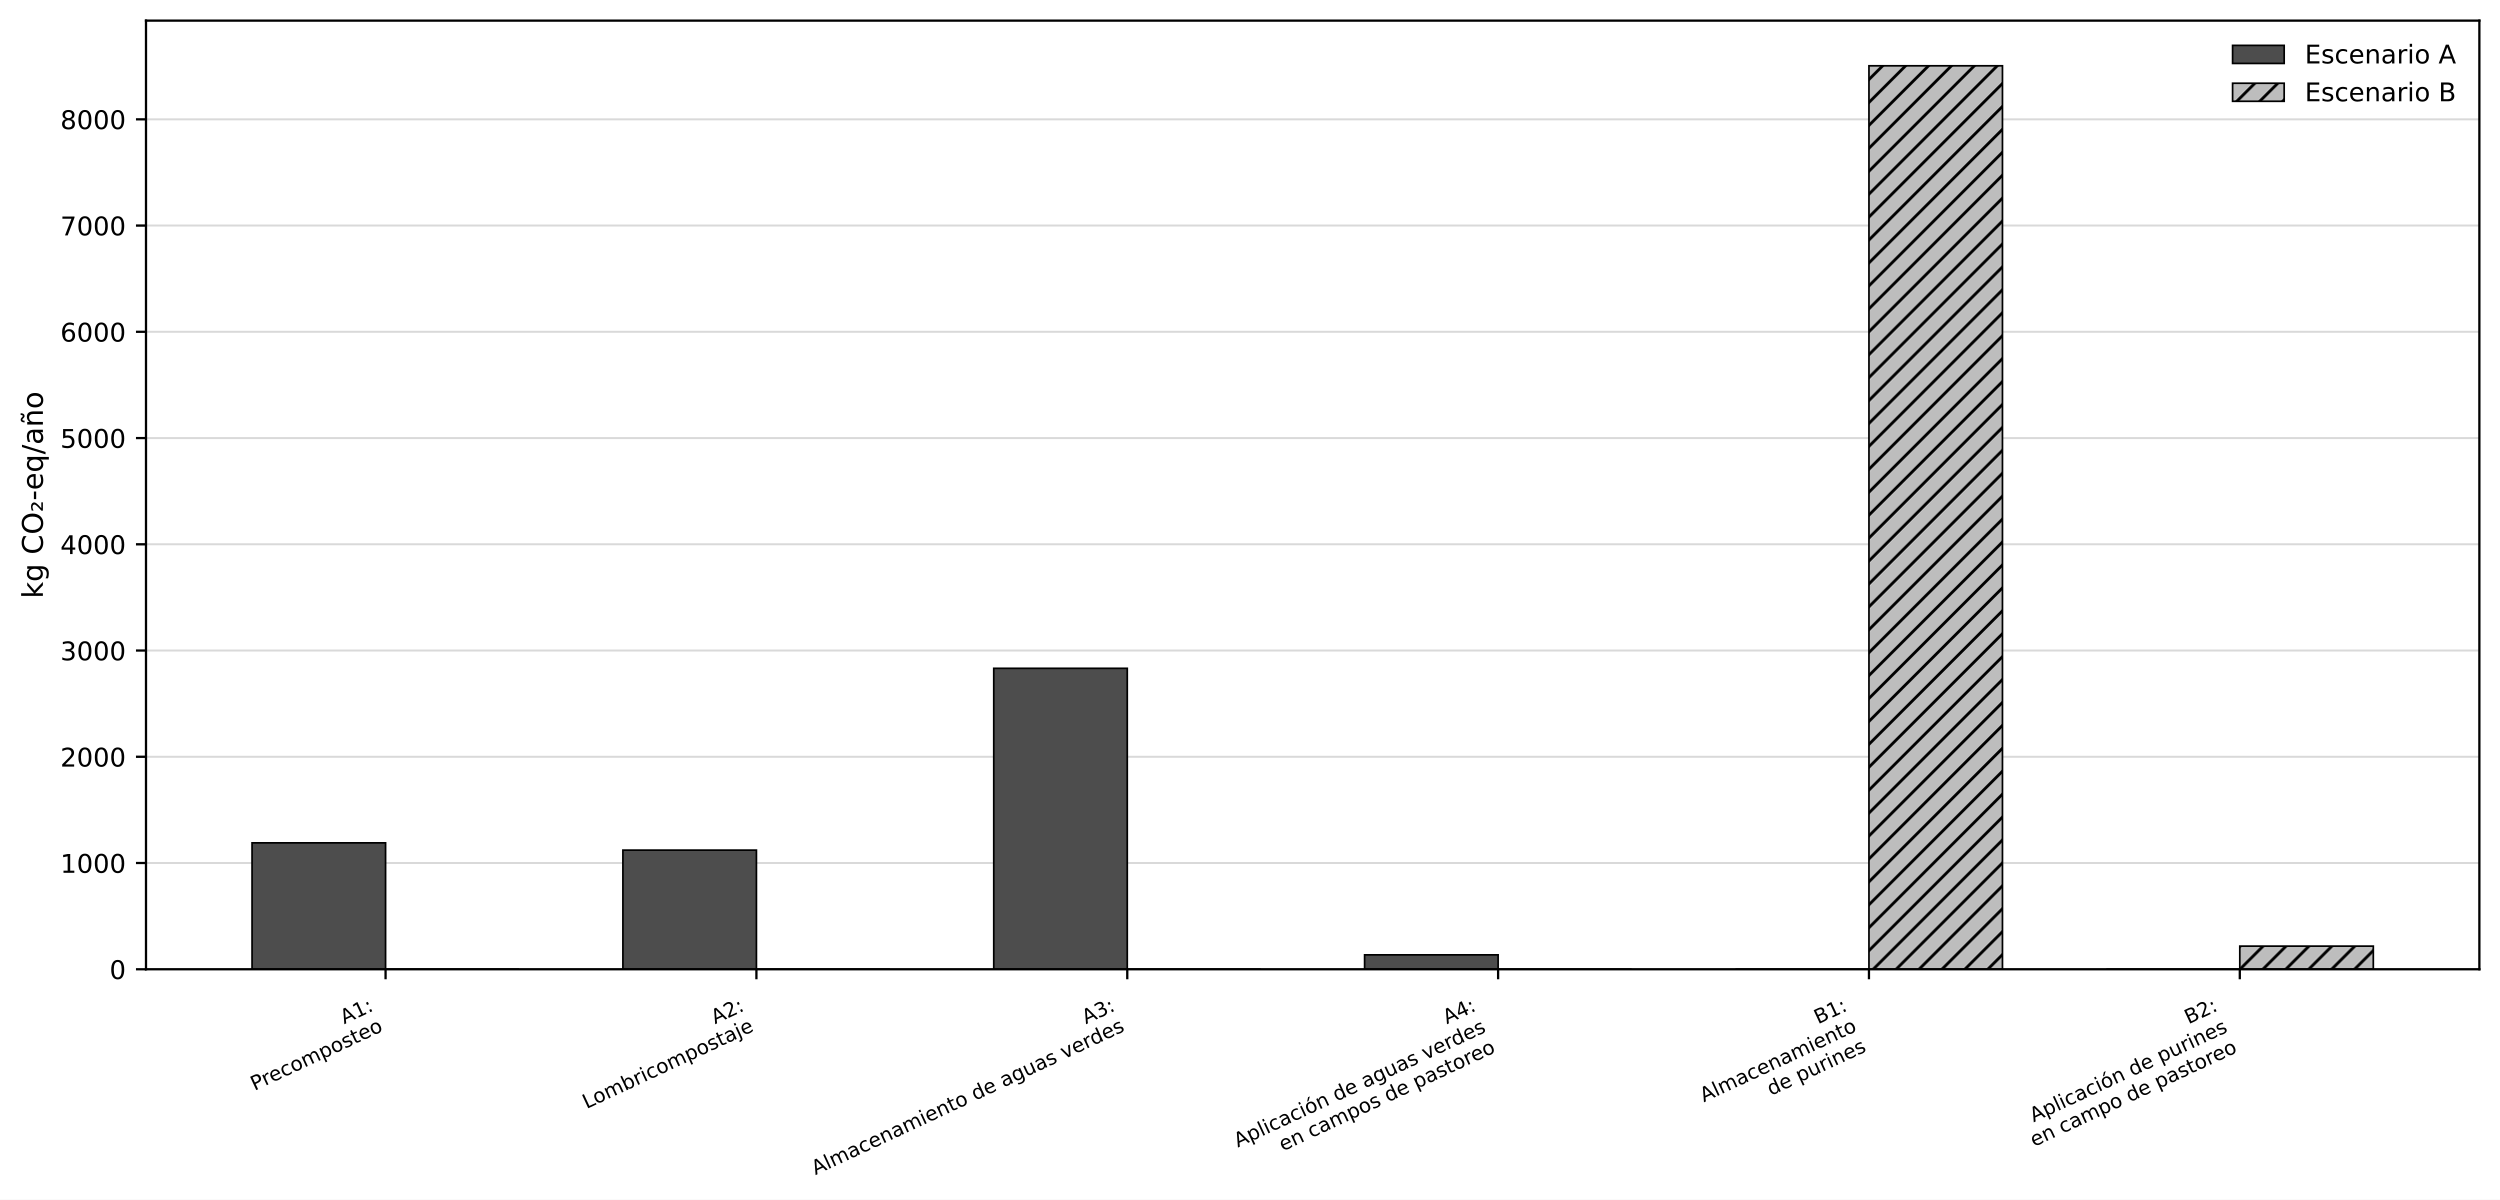
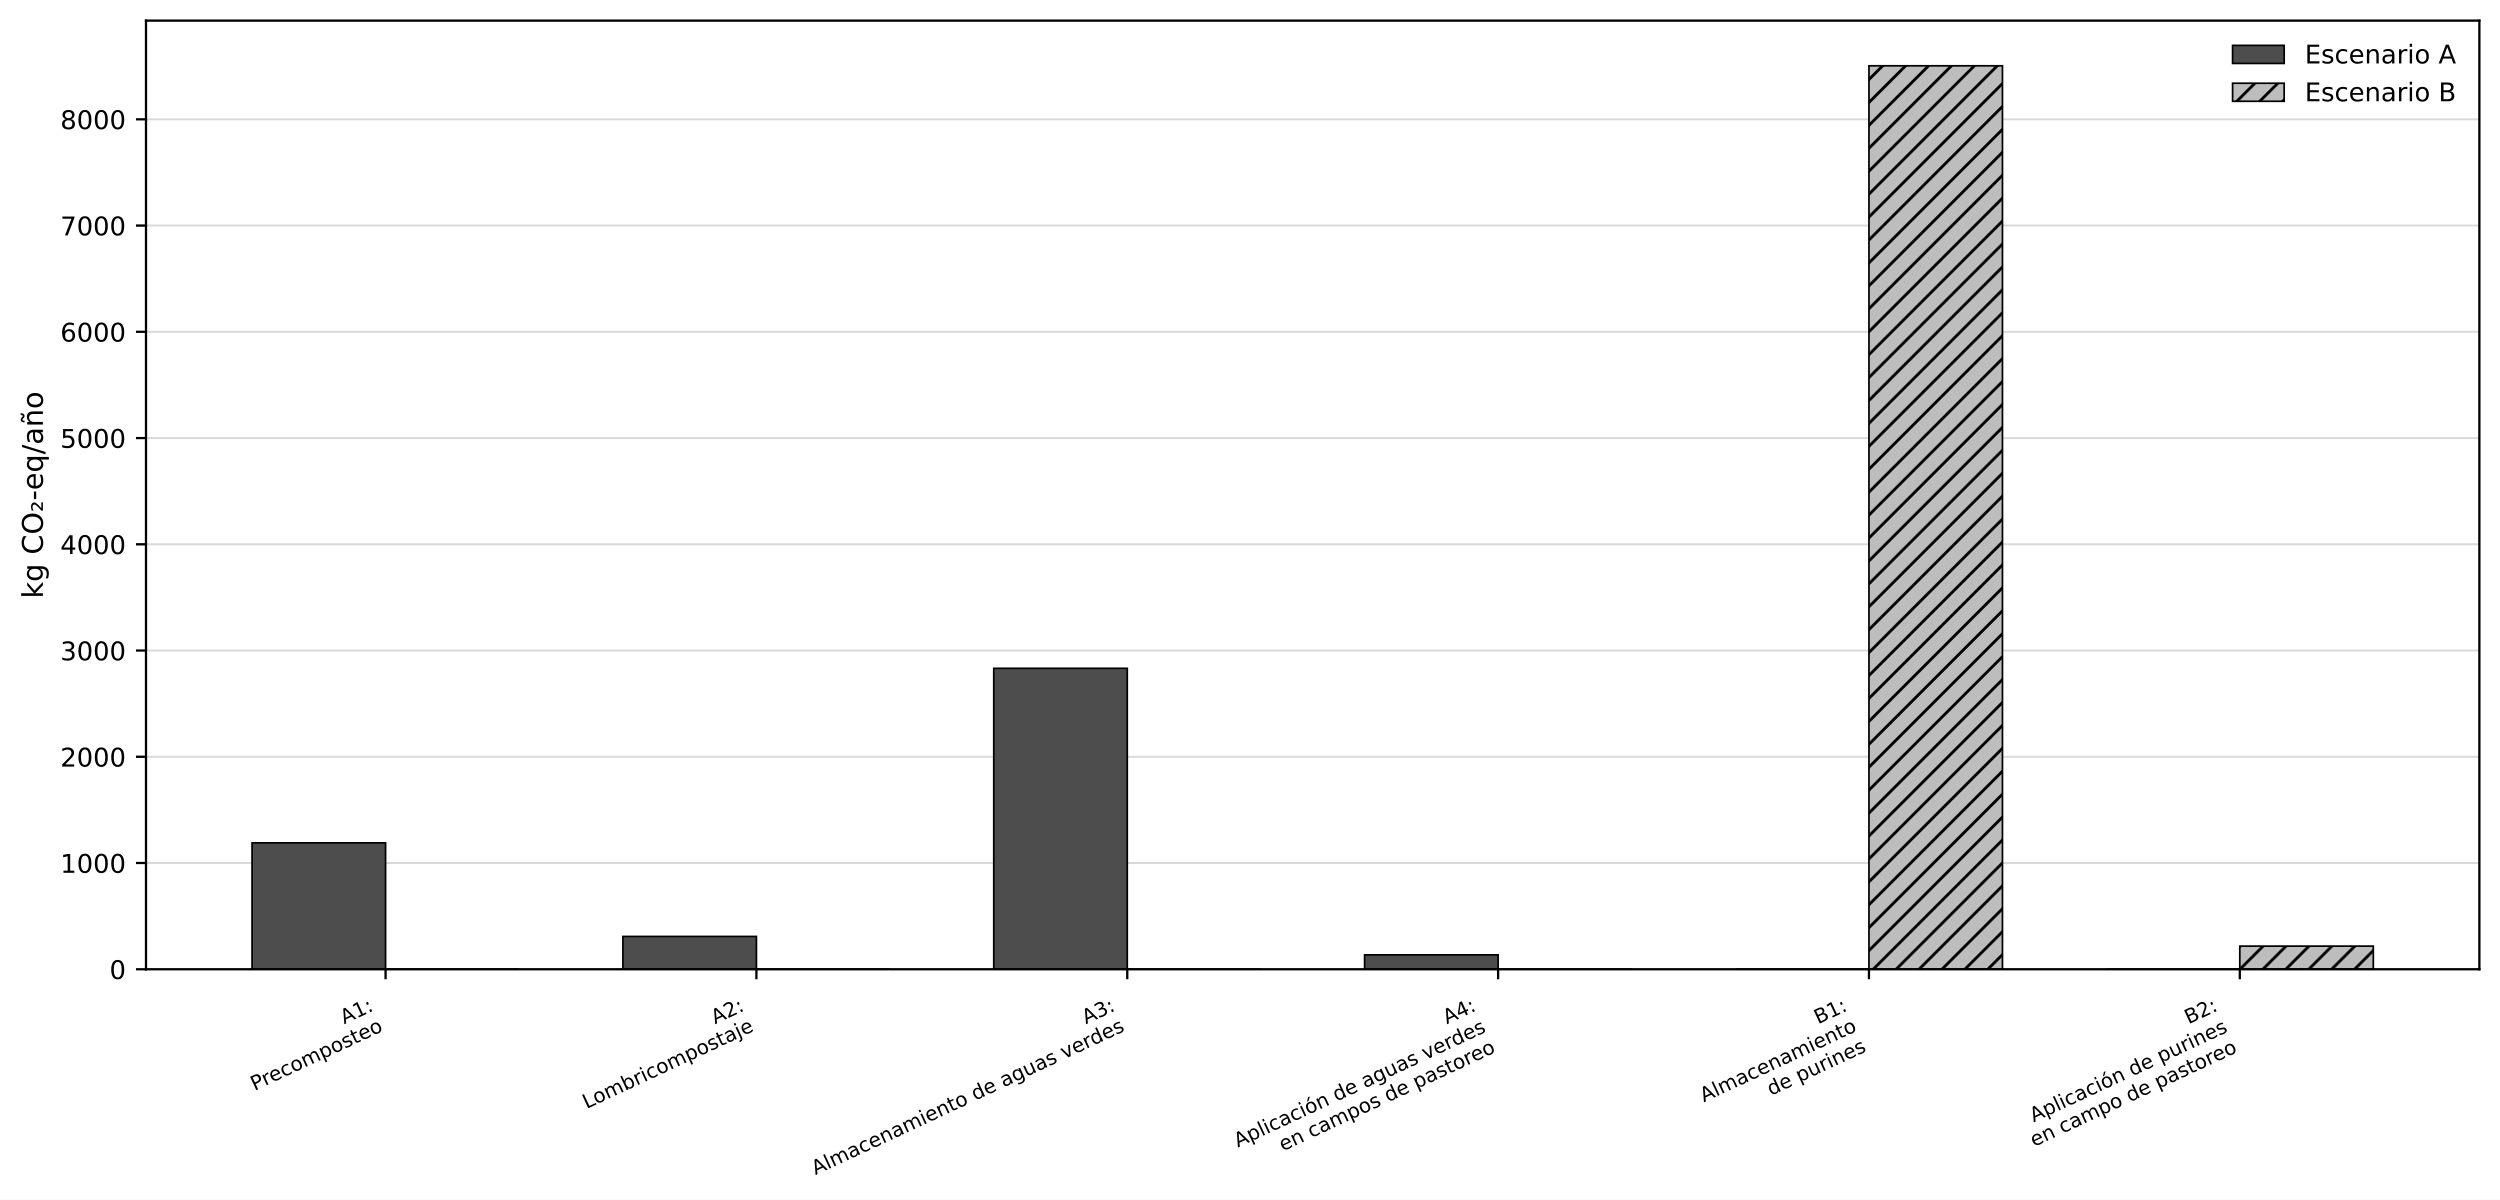
<svg xmlns="http://www.w3.org/2000/svg" xmlns:xlink="http://www.w3.org/1999/xlink" width="872.48pt" height="418.665pt" viewBox="0 0 872.48 418.665" version="1.1">
  <defs>
    <style type="text/css">*{stroke-linejoin: round; stroke-linecap: butt}</style>
  </defs>
  <g id="figure_1">
    <g id="patch_1">
      <path d="M 0 418.665 L 872.48 418.665 L 872.48 0 L 0 0 z " style="fill: #ffffff" />
    </g>
    <g id="axes_1">
      <g id="patch_2">
        <path d="M 50.953 338.264 L 865.28 338.264 L 865.28 7.2 L 50.953 7.2 z " style="fill: #ffffff" />
      </g>
      <g id="matplotlib.axis_1">
        <g id="xtick_1">
          <g id="line2d_1">
            <defs>
              <path id="m8512bdd903" d="M 0 0 L 0 3.5 " style="stroke: #000000; stroke-width: 0.8" />
            </defs>
            <g>
              <use xlink:href="#m8512bdd903" x="134.56" y="338.264" style="stroke: #000000; stroke-width: 0.8" />
            </g>
          </g>
          <g id="text_1">
            <text style="font-size: 7px; font-family: 'DejaVu Sans'" transform="translate(120.1191 357.4867) rotate(-25)">A1:</text>
            <text style="font-size: 7px; font-family: 'DejaVu Sans'" transform="translate(88.82536 380.7279) rotate(-25)">Precomposteo</text>
          </g>
        </g>
        <g id="xtick_2">
          <g id="line2d_2">
            <g>
              <use xlink:href="#m8512bdd903" x="263.983" y="338.264" style="stroke: #000000; stroke-width: 0.8" />
            </g>
          </g>
          <g id="text_2">
            <text style="font-size: 7px; font-family: 'DejaVu Sans'" transform="translate(249.5416 357.4867) rotate(-25)">A2:</text>
            <text style="font-size: 7px; font-family: 'DejaVu Sans'" transform="translate(204.6794 387.0551) rotate(-25)">Lombricompostaje</text>
          </g>
        </g>
        <g id="xtick_3">
          <g id="line2d_3">
            <g>
              <use xlink:href="#m8512bdd903" x="393.406" y="338.264" style="stroke: #000000; stroke-width: 0.8" />
            </g>
          </g>
          <g id="text_3">
            <text style="font-size: 7px; font-family: 'DejaVu Sans'" transform="translate(378.9642 357.4867) rotate(-25)">A3:</text>
            <text style="font-size: 7px; font-family: 'DejaVu Sans'" transform="translate(284.5849 410.1453) rotate(-25)">Almacenamiento de aguas verdes</text>
          </g>
        </g>
        <g id="xtick_4">
          <g id="line2d_4">
            <g>
              <use xlink:href="#m8512bdd903" x="522.828" y="338.264" style="stroke: #000000; stroke-width: 0.8" />
            </g>
          </g>
          <g id="text_4">
            <text style="font-size: 7px; font-family: 'DejaVu Sans'" transform="translate(504.9321 357.4867) rotate(-25)">A4:</text>
            <text style="font-size: 7px; font-family: 'DejaVu Sans'" transform="translate(431.9784 400.5251) rotate(-25)">Aplicación de aguas verdes</text>
            <text style="font-size: 7px; font-family: 'DejaVu Sans'" transform="translate(447.6989 401.8433) rotate(-25)">en campos de pastoreo</text>
          </g>
        </g>
        <g id="xtick_5">
          <g id="line2d_5">
            <g>
              <use xlink:href="#m8512bdd903" x="652.251" y="338.264" style="stroke: #000000; stroke-width: 0.8" />
            </g>
          </g>
          <g id="text_5">
            <text style="font-size: 7px; font-family: 'DejaVu Sans'" transform="translate(634.4838 357.4927) rotate(-25)">B1:</text>
            <text style="font-size: 7px; font-family: 'DejaVu Sans'" transform="translate(594.6176 384.7314) rotate(-25)">Almacenamiento</text>
            <text style="font-size: 7px; font-family: 'DejaVu Sans'" transform="translate(618.0403 382.458) rotate(-25)">de purines</text>
          </g>
        </g>
        <g id="xtick_6">
          <g id="line2d_6">
            <g>
              <use xlink:href="#m8512bdd903" x="781.673" y="338.264" style="stroke: #000000; stroke-width: 0.8" />
            </g>
          </g>
          <g id="text_6">
            <text style="font-size: 7px; font-family: 'DejaVu Sans'" transform="translate(763.7644 357.4927) rotate(-25)">B2:</text>
            <text style="font-size: 7px; font-family: 'DejaVu Sans'" transform="translate(709.7123 391.7171) rotate(-25)">Aplicación de purines</text>
            <text style="font-size: 7px; font-family: 'DejaVu Sans'" transform="translate(709.8489 400.3022) rotate(-25)">en campo de pastoreo</text>
          </g>
        </g>
      </g>
      <g id="matplotlib.axis_2">
        <g id="ytick_1">
          <g id="line2d_7">
            <path d="M 50.953 338.264 L 865.28 338.264 " clip-path="url(#p2dc55213d4)" style="fill: none; stroke: #d9d9d9; stroke-width: 0.7; stroke-linecap: square" />
          </g>
          <g id="line2d_8">
            <defs>
              <path id="me50acbb753" d="M 0 0 L -3.5 0 " style="stroke: #000000; stroke-width: 0.8" />
            </defs>
            <g>
              <use xlink:href="#me50acbb753" x="50.953" y="338.264" style="stroke: #000000; stroke-width: 0.8" />
            </g>
          </g>
          <g id="text_7">
            <text style="font-size: 9px; font-family: 'DejaVu Sans'; text-anchor: end" x="43.953" y="341.683" transform="rotate(-0 43.95344 341.6829)">0</text>
          </g>
        </g>
        <g id="ytick_2">
          <g id="line2d_9">
            <path d="M 50.953 301.186 L 865.28 301.186 " clip-path="url(#p2dc55213d4)" style="fill: none; stroke: #d9d9d9; stroke-width: 0.7; stroke-linecap: square" />
          </g>
          <g id="line2d_10">
            <g>
              <use xlink:href="#me50acbb753" x="50.953" y="301.186" style="stroke: #000000; stroke-width: 0.8" />
            </g>
          </g>
          <g id="text_8">
            <text style="font-size: 9px; font-family: 'DejaVu Sans'; text-anchor: end" x="43.953" y="304.605" transform="rotate(-0 43.95344 304.6051)">1000</text>
          </g>
        </g>
        <g id="ytick_3">
          <g id="line2d_11">
            <path d="M 50.953 264.108 L 865.28 264.108 " clip-path="url(#p2dc55213d4)" style="fill: none; stroke: #d9d9d9; stroke-width: 0.7; stroke-linecap: square" />
          </g>
          <g id="line2d_12">
            <g>
              <use xlink:href="#me50acbb753" x="50.953" y="264.108" style="stroke: #000000; stroke-width: 0.8" />
            </g>
          </g>
          <g id="text_9">
            <text style="font-size: 9px; font-family: 'DejaVu Sans'; text-anchor: end" x="43.953" y="267.527" transform="rotate(-0 43.95344 267.5274)">2000</text>
          </g>
        </g>
        <g id="ytick_4">
          <g id="line2d_13">
            <path d="M 50.953 227.03 L 865.28 227.03 " clip-path="url(#p2dc55213d4)" style="fill: none; stroke: #d9d9d9; stroke-width: 0.7; stroke-linecap: square" />
          </g>
          <g id="line2d_14">
            <g>
              <use xlink:href="#me50acbb753" x="50.953" y="227.03" style="stroke: #000000; stroke-width: 0.8" />
            </g>
          </g>
          <g id="text_10">
            <text style="font-size: 9px; font-family: 'DejaVu Sans'; text-anchor: end" x="43.953" y="230.45" transform="rotate(-0 43.95344 230.4496)">3000</text>
          </g>
        </g>
        <g id="ytick_5">
          <g id="line2d_15">
            <path d="M 50.953 189.953 L 865.28 189.953 " clip-path="url(#p2dc55213d4)" style="fill: none; stroke: #d9d9d9; stroke-width: 0.7; stroke-linecap: square" />
          </g>
          <g id="line2d_16">
            <g>
              <use xlink:href="#me50acbb753" x="50.953" y="189.953" style="stroke: #000000; stroke-width: 0.8" />
            </g>
          </g>
          <g id="text_11">
            <text style="font-size: 9px; font-family: 'DejaVu Sans'; text-anchor: end" x="43.953" y="193.372" transform="rotate(-0 43.95344 193.3718)">4000</text>
          </g>
        </g>
        <g id="ytick_6">
          <g id="line2d_17">
            <path d="M 50.953 152.875 L 865.28 152.875 " clip-path="url(#p2dc55213d4)" style="fill: none; stroke: #d9d9d9; stroke-width: 0.7; stroke-linecap: square" />
          </g>
          <g id="line2d_18">
            <g>
              <use xlink:href="#me50acbb753" x="50.953" y="152.875" style="stroke: #000000; stroke-width: 0.8" />
            </g>
          </g>
          <g id="text_12">
            <text style="font-size: 9px; font-family: 'DejaVu Sans'; text-anchor: end" x="43.953" y="156.294" transform="rotate(-0 43.95344 156.2941)">5000</text>
          </g>
        </g>
        <g id="ytick_7">
          <g id="line2d_19">
            <path d="M 50.953 115.797 L 865.28 115.797 " clip-path="url(#p2dc55213d4)" style="fill: none; stroke: #d9d9d9; stroke-width: 0.7; stroke-linecap: square" />
          </g>
          <g id="line2d_20">
            <g>
              <use xlink:href="#me50acbb753" x="50.953" y="115.797" style="stroke: #000000; stroke-width: 0.8" />
            </g>
          </g>
          <g id="text_13">
            <text style="font-size: 9px; font-family: 'DejaVu Sans'; text-anchor: end" x="43.953" y="119.216" transform="rotate(-0 43.95344 119.2163)">6000</text>
          </g>
        </g>
        <g id="ytick_8">
          <g id="line2d_21">
            <path d="M 50.953 78.719 L 865.28 78.719 " clip-path="url(#p2dc55213d4)" style="fill: none; stroke: #d9d9d9; stroke-width: 0.7; stroke-linecap: square" />
          </g>
          <g id="line2d_22">
            <g>
              <use xlink:href="#me50acbb753" x="50.953" y="78.719" style="stroke: #000000; stroke-width: 0.8" />
            </g>
          </g>
          <g id="text_14">
            <text style="font-size: 9px; font-family: 'DejaVu Sans'; text-anchor: end" x="43.953" y="82.139" transform="rotate(-0 43.95344 82.13856)">7000</text>
          </g>
        </g>
        <g id="ytick_9">
          <g id="line2d_23">
            <path d="M 50.953 41.642 L 865.28 41.642 " clip-path="url(#p2dc55213d4)" style="fill: none; stroke: #d9d9d9; stroke-width: 0.7; stroke-linecap: square" />
          </g>
          <g id="line2d_24">
            <g>
              <use xlink:href="#me50acbb753" x="50.953" y="41.642" style="stroke: #000000; stroke-width: 0.8" />
            </g>
          </g>
          <g id="text_15">
            <text style="font-size: 9px; font-family: 'DejaVu Sans'; text-anchor: end" x="43.953" y="45.061" transform="rotate(-0 43.95344 45.0608)">8000</text>
          </g>
        </g>
        <g id="text_16">
          <text style="font-size: 10px; font-family: 'DejaVu Sans'; text-anchor: middle" x="14.969" y="172.732" transform="rotate(-90 14.96875 172.7318)">kg CO₂-eq/año</text>
        </g>
      </g>
      <g id="patch_3">
        <path d="M 87.968 338.264 L 134.56 338.264 L 134.56 294.156 L 87.968 294.156 z " clip-path="url(#p2dc55213d4)" style="fill: #4d4d4d; stroke: #000000; stroke-width: 0.6; stroke-linejoin: miter" />
      </g>
      <g id="patch_4">
-         <path d="M 217.391 338.264 L 263.983 338.264 L 263.983 296.682 L 217.391 296.682 z " clip-path="url(#p2dc55213d4)" style="fill: #4d4d4d; stroke: #000000; stroke-width: 0.6; stroke-linejoin: miter" />
+         <path d="M 217.391 338.264 L 263.983 338.264 L 263.983 326.809 L 217.391 326.809 z " clip-path="url(#p2dc55213d4)" style="fill: #4d4d4d; stroke: #000000; stroke-width: 0.6; stroke-linejoin: miter" />
      </g>
      <g id="patch_5">
        <path d="M 346.813 338.264 L 393.406 338.264 L 393.406 233.235 L 346.813 233.235 z " clip-path="url(#p2dc55213d4)" style="fill: #4d4d4d; stroke: #000000; stroke-width: 0.6; stroke-linejoin: miter" />
      </g>
      <g id="patch_6">
        <path d="M 476.236 338.264 L 522.828 338.264 L 522.828 333.243 L 476.236 333.243 z " clip-path="url(#p2dc55213d4)" style="fill: #4d4d4d; stroke: #000000; stroke-width: 0.6; stroke-linejoin: miter" />
      </g>
      <g id="patch_7">
        <path d="M 605.659 338.264 L 652.251 338.264 L 652.251 338.264 L 605.659 338.264 z " clip-path="url(#p2dc55213d4)" style="fill: #4d4d4d; stroke: #000000; stroke-width: 0.6; stroke-linejoin: miter" />
      </g>
      <g id="patch_8">
        <path d="M 735.081 338.264 L 781.673 338.264 L 781.673 338.264 L 735.081 338.264 z " clip-path="url(#p2dc55213d4)" style="fill: #4d4d4d; stroke: #000000; stroke-width: 0.6; stroke-linejoin: miter" />
      </g>
      <g id="patch_9">
        <path d="M 134.56 338.264 L 181.153 338.264 L 181.153 338.264 L 134.56 338.264 z " clip-path="url(#p2dc55213d4)" style="fill: url(#h616a057982); stroke: #000000; stroke-width: 0.6; stroke-linejoin: miter" />
      </g>
      <g id="patch_10">
        <path d="M 263.983 338.264 L 310.575 338.264 L 310.575 338.264 L 263.983 338.264 z " clip-path="url(#p2dc55213d4)" style="fill: url(#h616a057982); stroke: #000000; stroke-width: 0.6; stroke-linejoin: miter" />
      </g>
      <g id="patch_11">
        <path d="M 393.406 338.264 L 439.998 338.264 L 439.998 338.264 L 393.406 338.264 z " clip-path="url(#p2dc55213d4)" style="fill: url(#h616a057982); stroke: #000000; stroke-width: 0.6; stroke-linejoin: miter" />
      </g>
      <g id="patch_12">
        <path d="M 522.828 338.264 L 569.42 338.264 L 569.42 338.264 L 522.828 338.264 z " clip-path="url(#p2dc55213d4)" style="fill: url(#h616a057982); stroke: #000000; stroke-width: 0.6; stroke-linejoin: miter" />
      </g>
      <g id="patch_13">
        <path d="M 652.251 338.264 L 698.843 338.264 L 698.843 22.965 L 652.251 22.965 z " clip-path="url(#p2dc55213d4)" style="fill: url(#h616a057982); stroke: #000000; stroke-width: 0.6; stroke-linejoin: miter" />
      </g>
      <g id="patch_14">
        <path d="M 781.673 338.264 L 828.265 338.264 L 828.265 330.193 L 781.673 330.193 z " clip-path="url(#p2dc55213d4)" style="fill: url(#h616a057982); stroke: #000000; stroke-width: 0.6; stroke-linejoin: miter" />
      </g>
      <g id="patch_15">
        <path d="M 50.953 338.264 L 50.953 7.2 " style="fill: none; stroke: #000000; stroke-width: 0.8; stroke-linejoin: miter; stroke-linecap: square" />
      </g>
      <g id="patch_16">
        <path d="M 865.28 338.264 L 865.28 7.2 " style="fill: none; stroke: #000000; stroke-width: 0.8; stroke-linejoin: miter; stroke-linecap: square" />
      </g>
      <g id="patch_17">
        <path d="M 50.953 338.264 L 865.28 338.264 " style="fill: none; stroke: #000000; stroke-width: 0.8; stroke-linejoin: miter; stroke-linecap: square" />
      </g>
      <g id="patch_18">
        <path d="M 50.953 7.2 L 865.28 7.2 " style="fill: none; stroke: #000000; stroke-width: 0.8; stroke-linejoin: miter; stroke-linecap: square" />
      </g>
      <g id="legend_1">
        <g id="patch_19">
          <path d="M 779.157 22.139 L 797.157 22.139 L 797.157 15.839 L 779.157 15.839 z " style="fill: #4d4d4d; stroke: #000000; stroke-width: 0.6; stroke-linejoin: miter" />
        </g>
        <g id="text_17">
          <text style="font-size: 9px; font-family: 'DejaVu Sans'; text-anchor: start" x="804.357" y="22.139" transform="rotate(-0 804.3574 22.13859)">Escenario A</text>
        </g>
        <g id="patch_20">
          <path d="M 779.157 35.349 L 797.157 35.349 L 797.157 29.049 L 779.157 29.049 z " style="fill: url(#h616a057982); stroke: #000000; stroke-width: 0.6; stroke-linejoin: miter" />
        </g>
        <g id="text_18">
          <text style="font-size: 9px; font-family: 'DejaVu Sans'; text-anchor: start" x="804.357" y="35.349" transform="rotate(-0 804.3574 35.34891)">Escenario B</text>
        </g>
      </g>
    </g>
  </g>
  <defs>
    <clipPath id="p2dc55213d4">
      <rect x="50.953" y="7.2" width="814.327" height="331.064" />
    </clipPath>
  </defs>
  <defs>
    <pattern id="h616a057982" patternUnits="userSpaceOnUse" x="0" y="0" width="72" height="72">
      <rect x="0" y="0" width="73" height="73" fill="#bdbdbd" />
      <path d="M -36 36 L 36 -36 M -32 40 L 40 -32 M -28 44 L 44 -28 M -24 48 L 48 -24 M -20 52 L 52 -20 M -16 56 L 56 -16 M -12 60 L 60 -12 M -8 64 L 64 -8 M -4 68 L 68 -4 M 0 72 L 72 0 M 4 76 L 76 4 M 8 80 L 80 8 M 12 84 L 84 12 M 16 88 L 88 16 M 20 92 L 92 20 M 24 96 L 96 24 M 28 100 L 100 28 M 32 104 L 104 32 M 36 108 L 108 36 " style="fill: #000000; stroke: #000000; stroke-width: 1.0; stroke-linecap: butt; stroke-linejoin: miter" />
    </pattern>
  </defs>
</svg>
